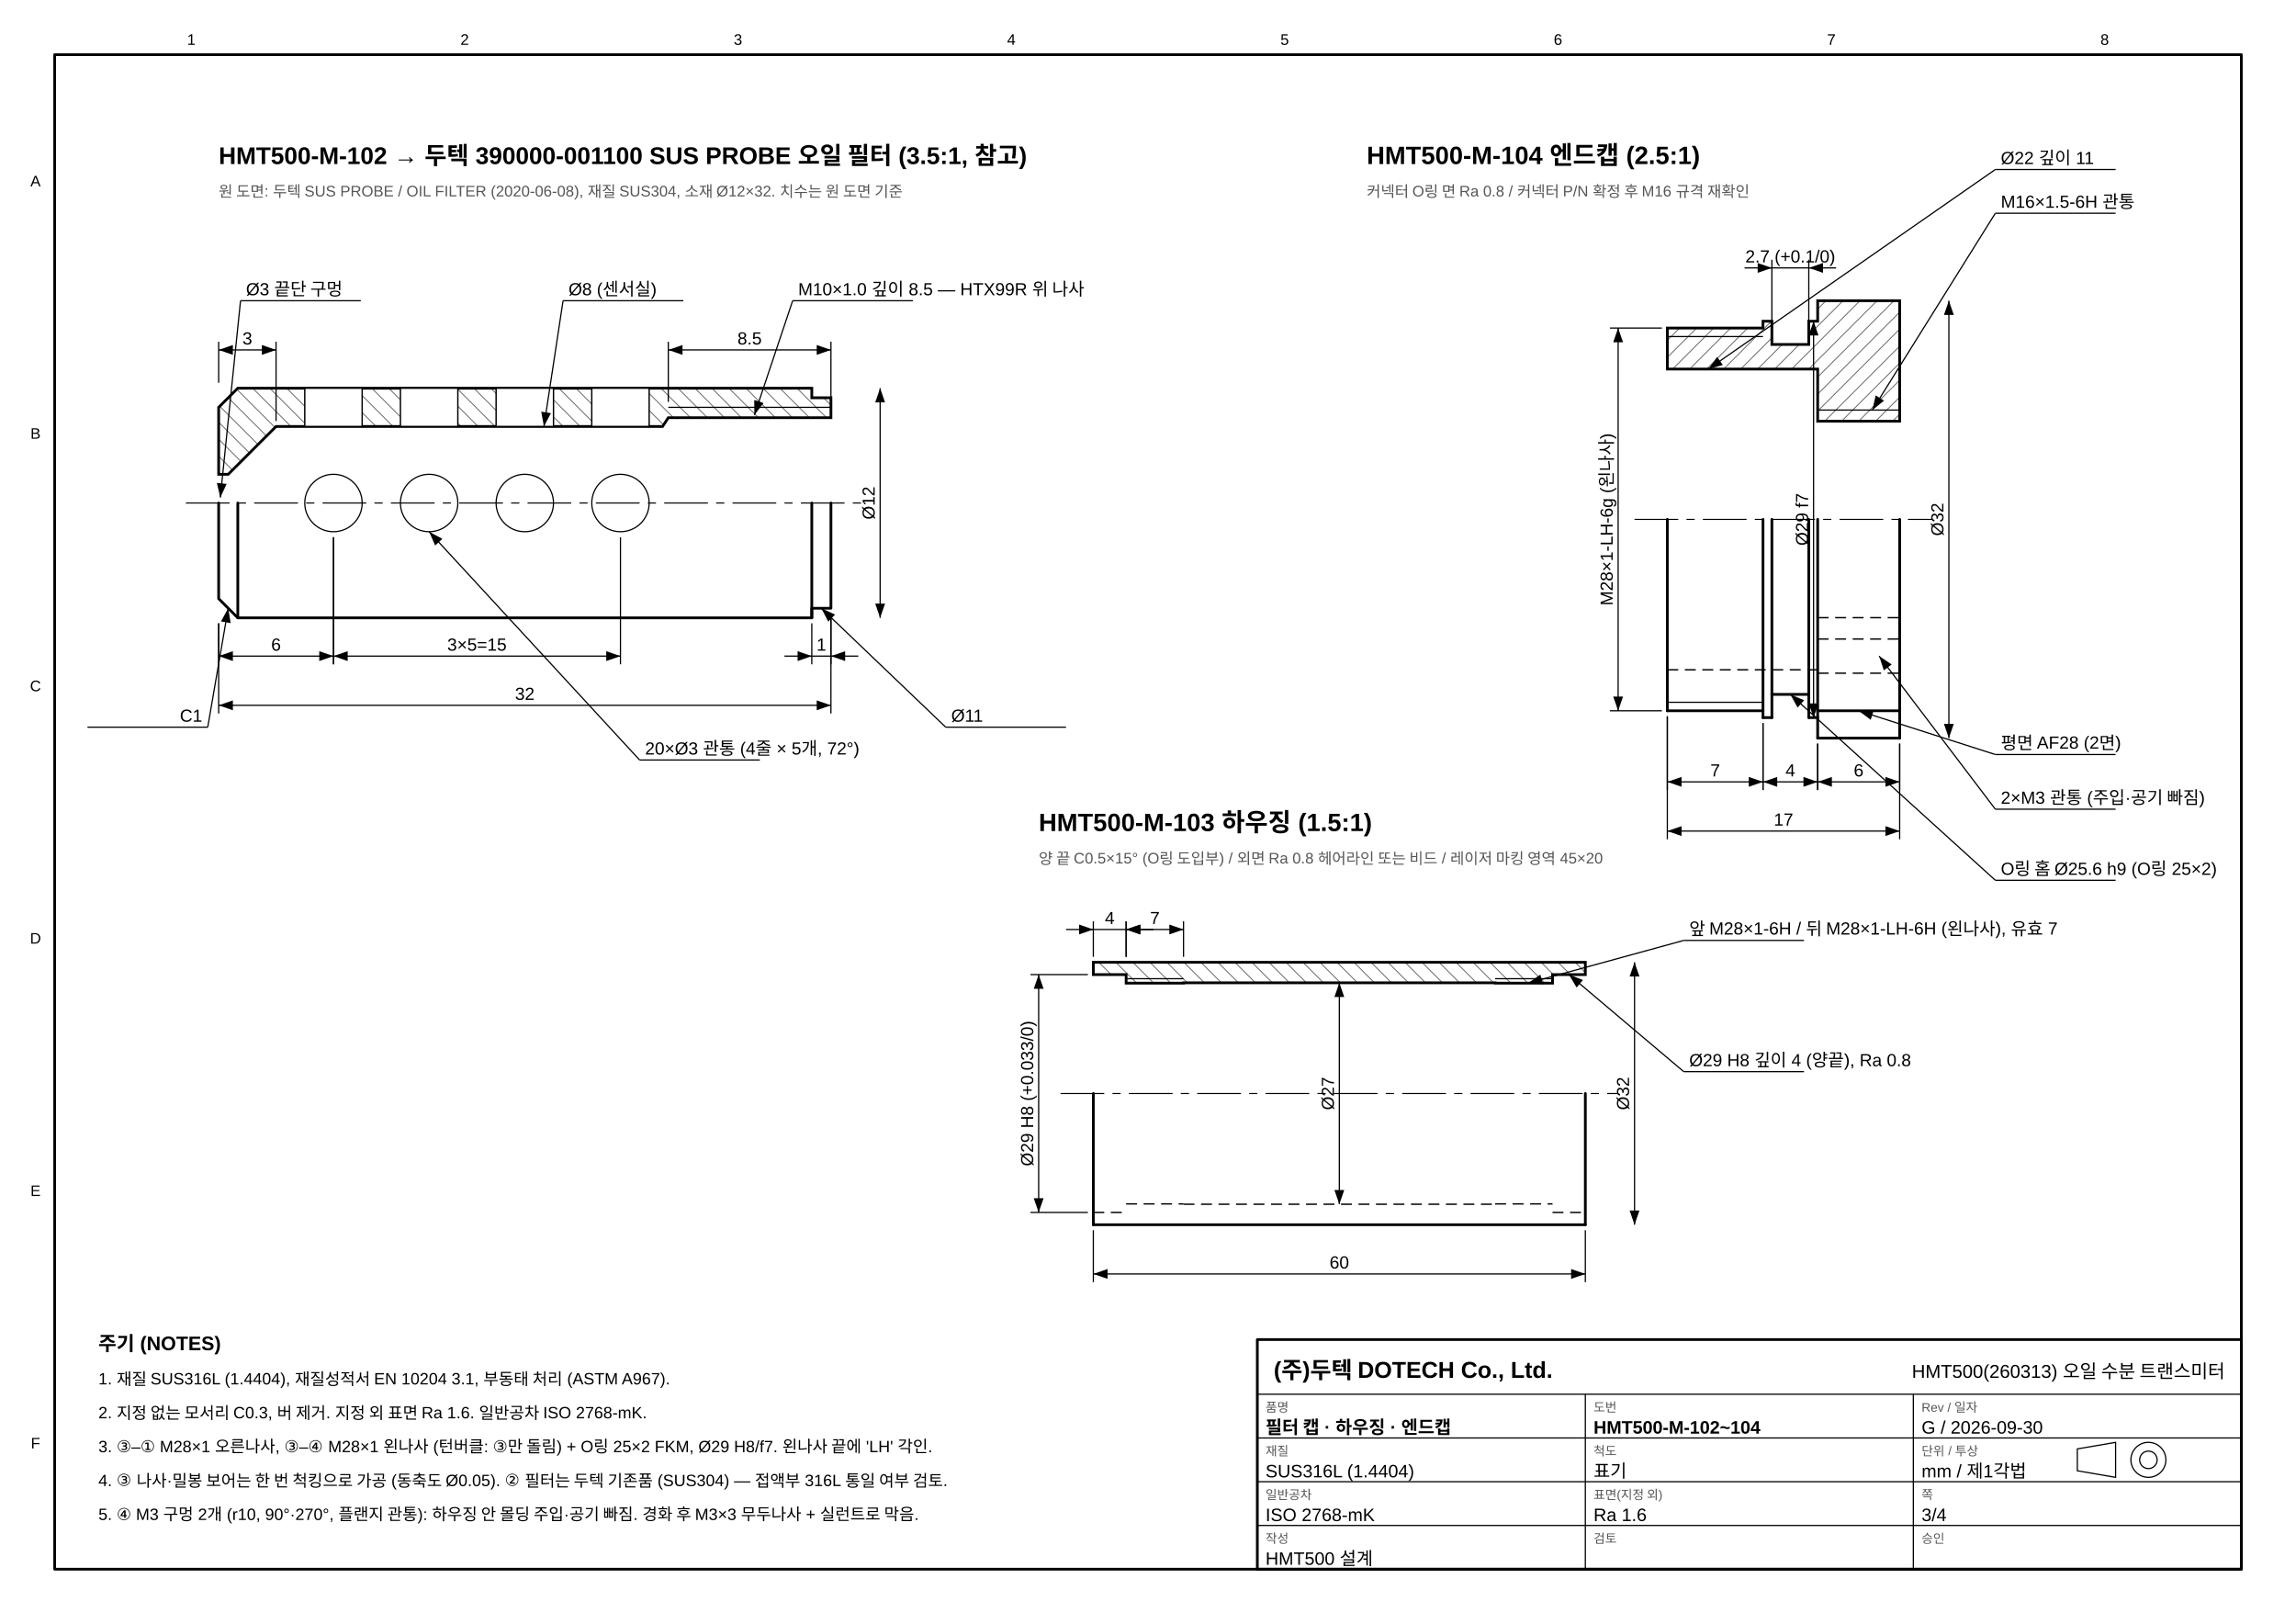
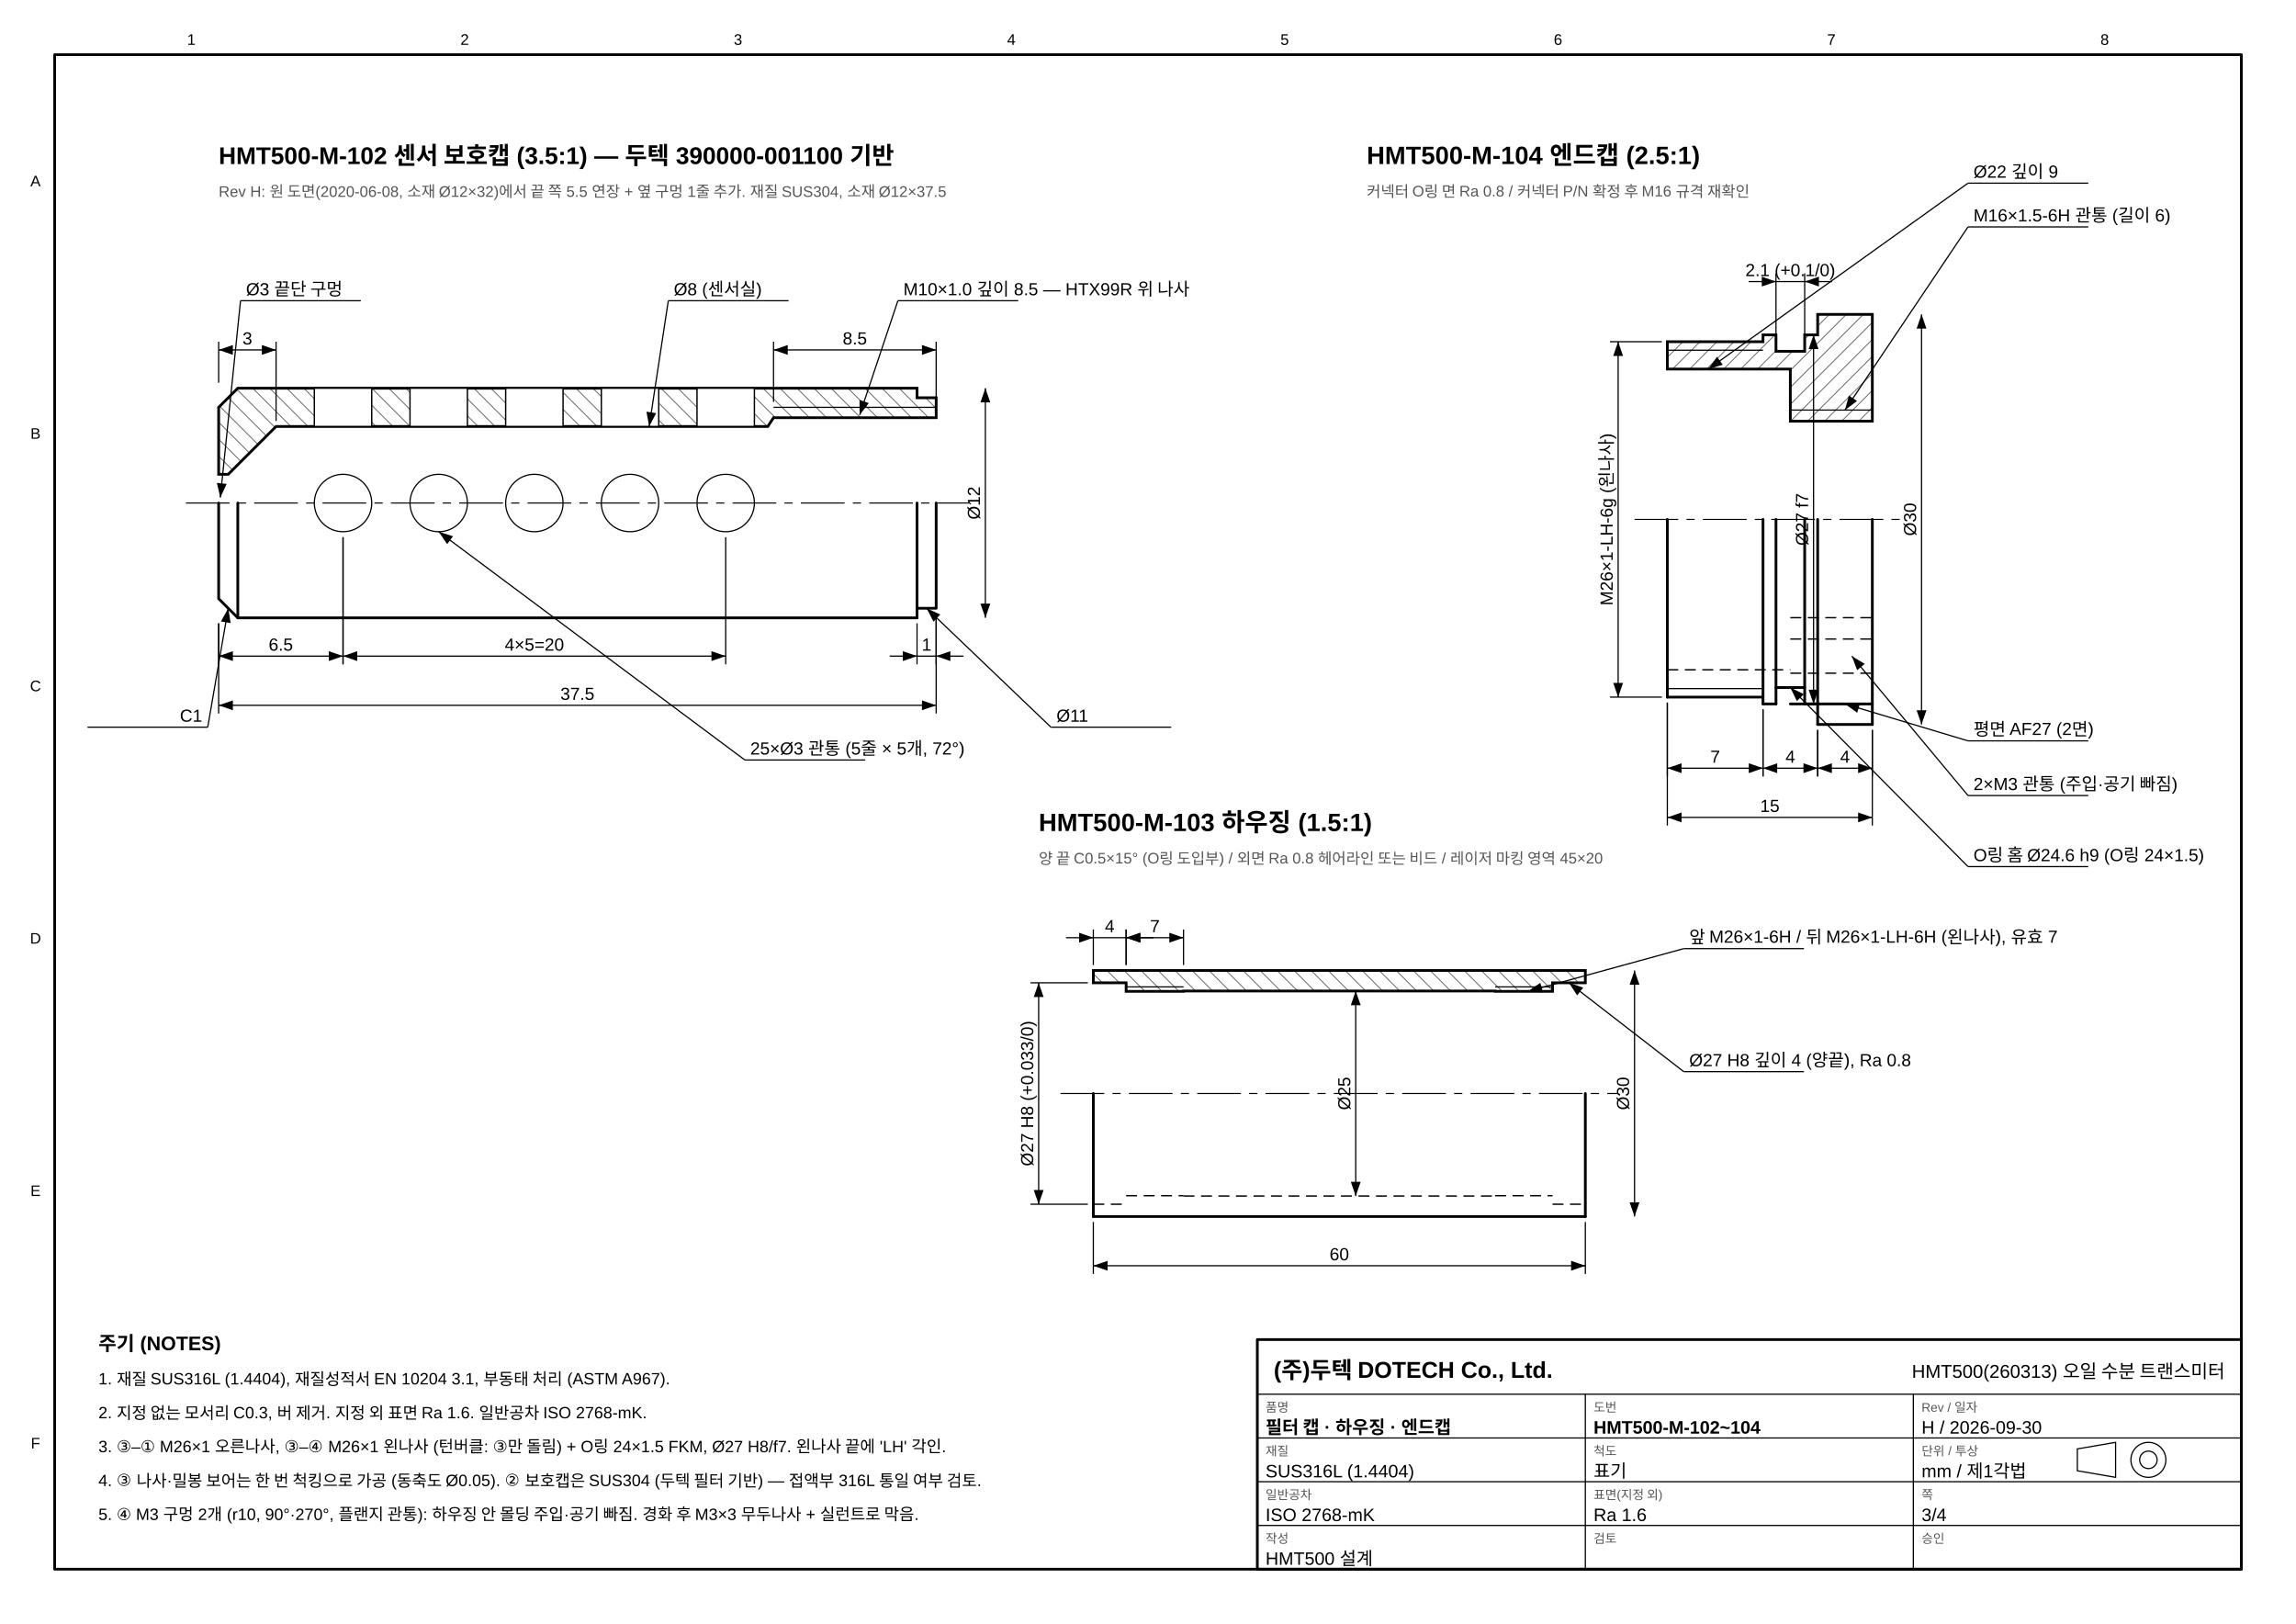
<svg xmlns="http://www.w3.org/2000/svg" width="420.0mm" height="297.0mm" viewBox="0 0 420.0 297.0">
  <rect width="420.0" height="297.0" fill="#fff" />
  <style>
 .thick{stroke:#000;stroke-width:0.5;fill:none;stroke-linecap:round;stroke-linejoin:round}
 .thin{stroke:#000;stroke-width:0.22;fill:none}
 .center{stroke:#000;stroke-width:0.2;stroke-dasharray:8 1.5 1.5 1.5;fill:none}
 .hidden{stroke:#000;stroke-width:0.25;stroke-dasharray:2 1.2;fill:none}
 .hatchfill{stroke:#000;stroke-width:0.5;fill:url(#hatch)}
 .hatchfill2{stroke:#000;stroke-width:0.5;fill:url(#hatch2)}
 .part2{stroke:#000;stroke-width:0.35;fill:url(#hatch2)}
 .buy{stroke:#000;stroke-width:0.35;fill:#e8e8e8}
 .green{stroke:#000;stroke-width:0.35;fill:#cfe8d0}
 .arrow{fill:#000;stroke:none}
 .t{font-family:'Noto Sans KR','NanumGothic','Malgun Gothic',Arial,sans-serif;fill:#000}
 .muted{fill:#555}
</style>
  <defs>
    <pattern id="hatch" width="2.2" height="2.2" patternUnits="userSpaceOnUse" patternTransform="rotate(45)">
      <line x1="0" y1="0" x2="0" y2="2.2" stroke="#000" stroke-width="0.18" />
    </pattern>
    <pattern id="hatch2" width="2.2" height="2.2" patternUnits="userSpaceOnUse" patternTransform="rotate(-45)">
      <line x1="0" y1="0" x2="0" y2="2.2" stroke="#000" stroke-width="0.18" />
    </pattern>
  </defs>
-   <line x1="34.000" y1="92.000" x2="158.000" y2="92.000" class="center" />
-   <polygon points="40.000,86.750 40.000,74.500 43.500,71.000 148.500,71.000 148.500,72.750 152.000,72.750 152.000,76.395 122.250,76.395 121.200,78.000 50.500,78.000 41.750,86.750" class="hatchfill2" />
-   <polyline points="40.000,92.000 40.000,97.250 40.000,109.500 43.500,113.000 148.500,113.000 148.500,111.250 152.000,111.250 152.000,92.000" class="thick" />
+   <line x1="34.000" y1="92.000" x2="177.250" y2="92.000" class="center" />
+   <polygon points="40.000,86.750 40.000,74.500 43.500,71.000 167.750,71.000 167.750,72.750 171.250,72.750 171.250,76.395 141.500,76.395 140.450,78.000 50.500,78.000 41.750,86.750" class="hatchfill2" />
+   <polyline points="40.000,92.000 40.000,97.250 40.000,109.500 43.500,113.000 167.750,113.000 167.750,111.250 171.250,111.250 171.250,92.000" class="thick" />
  <line x1="43.500" y1="92.000" x2="43.500" y2="113.000" class="thick" />
-   <line x1="148.500" y1="92.000" x2="148.500" y2="113.000" class="thick" />
-   <line x1="122.250" y1="74.500" x2="152.000" y2="74.500" class="thin" />
-   <rect x="55.750" y="71.000" width="10.500" height="7.000" style="fill:#fff;stroke:#000;stroke-width:0.25" />
-   <circle cx="61.000" cy="92.000" r="5.250" class="thin" fill="none" />
-   <rect x="73.250" y="71.000" width="10.500" height="7.000" style="fill:#fff;stroke:#000;stroke-width:0.25" />
-   <circle cx="78.500" cy="92.000" r="5.250" class="thin" fill="none" />
-   <rect x="90.750" y="71.000" width="10.500" height="7.000" style="fill:#fff;stroke:#000;stroke-width:0.25" />
-   <circle cx="96.000" cy="92.000" r="5.250" class="thin" fill="none" />
-   <rect x="108.250" y="71.000" width="10.500" height="7.000" style="fill:#fff;stroke:#000;stroke-width:0.25" />
-   <circle cx="113.500" cy="92.000" r="5.250" class="thin" fill="none" />
+   <line x1="167.750" y1="92.000" x2="167.750" y2="113.000" class="thick" />
+   <line x1="141.500" y1="74.500" x2="171.250" y2="74.500" class="thin" />
+   <rect x="57.500" y="71.000" width="10.500" height="7.000" style="fill:#fff;stroke:#000;stroke-width:0.25" />
+   <circle cx="62.750" cy="92.000" r="5.250" class="thin" fill="none" />
+   <rect x="75.000" y="71.000" width="10.500" height="7.000" style="fill:#fff;stroke:#000;stroke-width:0.25" />
+   <circle cx="80.250" cy="92.000" r="5.250" class="thin" fill="none" />
+   <rect x="92.500" y="71.000" width="10.500" height="7.000" style="fill:#fff;stroke:#000;stroke-width:0.25" />
+   <circle cx="97.750" cy="92.000" r="5.250" class="thin" fill="none" />
+   <rect x="110.000" y="71.000" width="10.500" height="7.000" style="fill:#fff;stroke:#000;stroke-width:0.25" />
+   <circle cx="115.250" cy="92.000" r="5.250" class="thin" fill="none" />
+   <rect x="127.500" y="71.000" width="10.500" height="7.000" style="fill:#fff;stroke:#000;stroke-width:0.25" />
+   <circle cx="132.750" cy="92.000" r="5.250" class="thin" fill="none" />
  <line x1="40.000" y1="114.000" x2="40.000" y2="121.500" class="thin" />
-   <line x1="61.000" y1="98.250" x2="61.000" y2="121.500" class="thin" />
-   <line x1="40.000" y1="120.000" x2="61.000" y2="120.000" class="thin" />
+   <line x1="62.750" y1="98.250" x2="62.750" y2="121.500" class="thin" />
+   <line x1="40.000" y1="120.000" x2="62.750" y2="120.000" class="thin" />
  <polygon points="40.000,120.000 42.600,119.100 42.600,120.900" class="arrow" />
-   <polygon points="61.000,120.000 58.400,120.900 58.400,119.100" class="arrow" />
-   <text x="50.500" y="119.000" font-size="3.2" text-anchor="middle" class="t ">6</text>
-   <line x1="61.000" y1="98.250" x2="61.000" y2="121.500" class="thin" />
-   <line x1="113.500" y1="98.250" x2="113.500" y2="121.500" class="thin" />
-   <line x1="61.000" y1="120.000" x2="113.500" y2="120.000" class="thin" />
-   <polygon points="61.000,120.000 63.600,119.100 63.600,120.900" class="arrow" />
-   <polygon points="113.500,120.000 110.900,120.900 110.900,119.100" class="arrow" />
-   <text x="87.250" y="119.000" font-size="3.2" text-anchor="middle" class="t ">3×5=15</text>
-   <line x1="148.500" y1="114.000" x2="148.500" y2="121.500" class="thin" />
-   <line x1="152.000" y1="112.250" x2="152.000" y2="121.500" class="thin" />
-   <line x1="148.500" y1="120.000" x2="152.000" y2="120.000" class="thin" />
-   <polygon points="148.500,120.000 145.900,120.900 145.900,119.100" class="arrow" />
-   <polygon points="152.000,120.000 154.600,119.100 154.600,120.900" class="arrow" />
-   <line x1="143.500" y1="120.000" x2="148.500" y2="120.000" class="thin" />
-   <line x1="152.000" y1="120.000" x2="157.000" y2="120.000" class="thin" />
-   <text x="150.250" y="119.000" font-size="3.2" text-anchor="middle" class="t ">1</text>
+   <polygon points="62.750,120.000 60.150,120.900 60.150,119.100" class="arrow" />
+   <text x="51.375" y="119.000" font-size="3.2" text-anchor="middle" class="t ">6.5</text>
+   <line x1="62.750" y1="98.250" x2="62.750" y2="121.500" class="thin" />
+   <line x1="132.750" y1="98.250" x2="132.750" y2="121.500" class="thin" />
+   <line x1="62.750" y1="120.000" x2="132.750" y2="120.000" class="thin" />
+   <polygon points="62.750,120.000 65.350,119.100 65.350,120.900" class="arrow" />
+   <polygon points="132.750,120.000 130.150,120.900 130.150,119.100" class="arrow" />
+   <text x="97.750" y="119.000" font-size="3.2" text-anchor="middle" class="t ">4×5=20</text>
+   <line x1="167.750" y1="114.000" x2="167.750" y2="121.500" class="thin" />
+   <line x1="171.250" y1="112.250" x2="171.250" y2="121.500" class="thin" />
+   <line x1="167.750" y1="120.000" x2="171.250" y2="120.000" class="thin" />
+   <polygon points="167.750,120.000 165.150,120.900 165.150,119.100" class="arrow" />
+   <polygon points="171.250,120.000 173.850,119.100 173.850,120.900" class="arrow" />
+   <line x1="162.750" y1="120.000" x2="167.750" y2="120.000" class="thin" />
+   <line x1="171.250" y1="120.000" x2="176.250" y2="120.000" class="thin" />
+   <text x="169.500" y="119.000" font-size="3.2" text-anchor="middle" class="t ">1</text>
  <line x1="40.000" y1="114.000" x2="40.000" y2="130.500" class="thin" />
-   <line x1="152.000" y1="112.250" x2="152.000" y2="130.500" class="thin" />
-   <line x1="40.000" y1="129.000" x2="152.000" y2="129.000" class="thin" />
+   <line x1="171.250" y1="112.250" x2="171.250" y2="130.500" class="thin" />
+   <line x1="40.000" y1="129.000" x2="171.250" y2="129.000" class="thin" />
  <polygon points="40.000,129.000 42.600,128.100 42.600,129.900" class="arrow" />
-   <polygon points="152.000,129.000 149.400,129.900 149.400,128.100" class="arrow" />
-   <text x="96.000" y="128.000" font-size="3.2" text-anchor="middle" class="t ">32</text>
-   <line x1="122.250" y1="73.500" x2="122.250" y2="62.500" class="thin" />
-   <line x1="152.000" y1="73.500" x2="152.000" y2="62.500" class="thin" />
-   <line x1="122.250" y1="64.000" x2="152.000" y2="64.000" class="thin" />
-   <polygon points="122.250,64.000 124.850,63.100 124.850,64.900" class="arrow" />
-   <polygon points="152.000,64.000 149.400,64.900 149.400,63.100" class="arrow" />
-   <text x="137.125" y="63.000" font-size="3.2" text-anchor="middle" class="t ">8.5</text>
+   <polygon points="171.250,129.000 168.650,129.900 168.650,128.100" class="arrow" />
+   <text x="105.625" y="128.000" font-size="3.2" text-anchor="middle" class="t ">37.5</text>
+   <line x1="141.500" y1="73.500" x2="141.500" y2="62.500" class="thin" />
+   <line x1="171.250" y1="73.500" x2="171.250" y2="62.500" class="thin" />
+   <line x1="141.500" y1="64.000" x2="171.250" y2="64.000" class="thin" />
+   <polygon points="141.500,64.000 144.100,63.100 144.100,64.900" class="arrow" />
+   <polygon points="171.250,64.000 168.650,64.900 168.650,63.100" class="arrow" />
+   <text x="156.375" y="63.000" font-size="3.2" text-anchor="middle" class="t ">8.5</text>
  <line x1="40.000" y1="70.000" x2="40.000" y2="62.500" class="thin" />
  <line x1="50.500" y1="77.000" x2="50.500" y2="62.500" class="thin" />
  <line x1="40.000" y1="64.000" x2="50.500" y2="64.000" class="thin" />
  <polygon points="40.000,64.000 42.600,63.100 42.600,64.900" class="arrow" />
  <polygon points="50.500,64.000 47.900,64.900 47.900,63.100" class="arrow" />
  <text x="45.250" y="63.000" font-size="3.2" text-anchor="middle" class="t ">3</text>
-   <line x1="161.000" y1="71.000" x2="161.000" y2="113.000" class="thin" />
-   <polygon points="161.000,71.000 161.900,73.600 160.100,73.600" class="arrow" />
-   <polygon points="161.000,113.000 160.100,110.400 161.900,110.400" class="arrow" />
-   <text x="160.000" y="92.000" font-size="3.2" text-anchor="middle" transform="rotate(-90 160.000 92.000)" class="t ">Ø12</text>
-   <line x1="99.500" y1="78.000" x2="103.000" y2="55.000" class="thin" />
-   <polygon points="99.500,78.000 99.001,75.294 100.781,75.565" class="arrow" />
-   <line x1="103.000" y1="55.000" x2="125.000" y2="55.000" class="thin" />
-   <text x="104.000" y="54.000" font-size="3.2" text-anchor="start" class="t ">Ø8 (센서실)</text>
-   <line x1="138.000" y1="75.900" x2="145.000" y2="55.000" class="thin" />
-   <polygon points="138.000,75.900 137.972,73.149 139.679,73.720" class="arrow" />
-   <line x1="145.000" y1="55.000" x2="167.000" y2="55.000" class="thin" />
-   <text x="146.000" y="54.000" font-size="3.2" text-anchor="start" class="t ">M10×1.0 깊이 8.5 — HTX99R 위 나사</text>
-   <line x1="150.250" y1="111.250" x2="173.000" y2="133.000" class="thin" />
-   <polygon points="150.250,111.250 152.751,112.396 151.507,113.697" class="arrow" />
-   <line x1="173.000" y1="133.000" x2="195.000" y2="133.000" class="thin" />
-   <text x="174.000" y="132.000" font-size="3.2" text-anchor="start" class="t ">Ø11</text>
+   <line x1="180.250" y1="71.000" x2="180.250" y2="113.000" class="thin" />
+   <polygon points="180.250,71.000 181.150,73.600 179.350,73.600" class="arrow" />
+   <polygon points="180.250,113.000 179.350,110.400 181.150,110.400" class="arrow" />
+   <text x="179.250" y="92.000" font-size="3.2" text-anchor="middle" transform="rotate(-90 179.250 92.000)" class="t ">Ø12</text>
+   <line x1="118.750" y1="78.000" x2="122.250" y2="55.000" class="thin" />
+   <polygon points="118.750,78.000 118.251,75.294 120.031,75.565" class="arrow" />
+   <line x1="122.250" y1="55.000" x2="144.250" y2="55.000" class="thin" />
+   <text x="123.250" y="54.000" font-size="3.2" text-anchor="start" class="t ">Ø8 (센서실)</text>
+   <line x1="157.250" y1="75.900" x2="164.250" y2="55.000" class="thin" />
+   <polygon points="157.250,75.900 157.222,73.149 158.929,73.720" class="arrow" />
+   <line x1="164.250" y1="55.000" x2="186.250" y2="55.000" class="thin" />
+   <text x="165.250" y="54.000" font-size="3.2" text-anchor="start" class="t ">M10×1.0 깊이 8.5 — HTX99R 위 나사</text>
+   <line x1="169.500" y1="111.250" x2="192.250" y2="133.000" class="thin" />
+   <polygon points="169.500,111.250 172.001,112.396 170.757,113.697" class="arrow" />
+   <line x1="192.250" y1="133.000" x2="214.250" y2="133.000" class="thin" />
+   <text x="193.250" y="132.000" font-size="3.2" text-anchor="start" class="t ">Ø11</text>
  <line x1="40.300" y1="91.000" x2="44.000" y2="55.000" class="thin" />
  <polygon points="40.300,91.000 39.671,88.322 41.461,88.506" class="arrow" />
  <line x1="44.000" y1="55.000" x2="66.000" y2="55.000" class="thin" />
  <text x="45.000" y="54.000" font-size="3.2" text-anchor="start" class="t ">Ø3 끝단 구멍</text>
  <line x1="41.750" y1="111.250" x2="38.000" y2="133.000" class="thin" />
  <polygon points="41.750,111.250 42.195,113.965 40.421,113.659" class="arrow" />
  <line x1="38.000" y1="133.000" x2="16.000" y2="133.000" class="thin" />
  <text x="37.000" y="132.000" font-size="3.2" text-anchor="end" class="t ">C1</text>
-   <line x1="78.500" y1="97.250" x2="117.000" y2="139.000" class="thin" />
-   <polygon points="78.500,97.250 80.924,98.551 79.601,99.771" class="arrow" />
-   <line x1="117.000" y1="139.000" x2="139.000" y2="139.000" class="thin" />
-   <text x="118.000" y="138.000" font-size="3.2" text-anchor="start" class="t ">20×Ø3 관통 (4줄 × 5개, 72°)</text>
-   <text x="40.000" y="30.000" font-size="4.4" text-anchor="start" font-weight="700" class="t ">HMT500-M-102 → 두텍 390000-001100  SUS PROBE 오일 필터 (3.5:1, 참고)</text>
-   <text x="40.000" y="36.000" font-size="2.8" text-anchor="start" class="t muted">원 도면: 두텍 SUS PROBE / OIL FILTER (2020-06-08), 재질 SUS304, 소재 Ø12×32. 치수는 원 도면 기준</text>
-   <line x1="299.000" y1="95.000" x2="353.500" y2="95.000" class="center" />
-   <polygon points="305.000,60.000 322.500,60.000 322.500,58.750 324.125,58.750 324.125,63.000 330.875,63.000 330.875,58.750 332.500,58.750 332.500,55.000 347.500,55.000 347.500,77.030 332.500,77.030 332.500,67.500 305.000,67.500" class="hatchfill" />
-   <line x1="305.000" y1="130.000" x2="322.500" y2="130.000" class="thick" />
-   <line x1="305.000" y1="95.000" x2="305.000" y2="130.000" class="thick" />
-   <line x1="322.500" y1="131.250" x2="324.125" y2="131.250" class="thick" />
-   <line x1="322.500" y1="95.000" x2="322.500" y2="131.250" class="thick" />
-   <line x1="324.125" y1="127.000" x2="330.875" y2="127.000" class="thick" />
-   <line x1="324.125" y1="95.000" x2="324.125" y2="131.250" class="thick" />
-   <line x1="330.875" y1="131.250" x2="332.500" y2="131.250" class="thick" />
-   <line x1="330.875" y1="95.000" x2="330.875" y2="131.250" class="thick" />
-   <line x1="332.500" y1="135.000" x2="347.500" y2="135.000" class="thick" />
-   <line x1="332.500" y1="95.000" x2="332.500" y2="135.000" class="thick" />
-   <line x1="347.500" y1="95.000" x2="347.500" y2="135.000" class="thick" />
-   <line x1="305.000" y1="128.446" x2="322.500" y2="128.446" class="thin" />
-   <line x1="305.000" y1="61.554" x2="322.500" y2="61.554" class="thin" />
-   <line x1="332.500" y1="75.000" x2="347.500" y2="75.000" class="thin" />
-   <line x1="332.500" y1="130.000" x2="347.500" y2="130.000" class="thick" />
-   <line x1="305.000" y1="122.500" x2="332.500" y2="122.500" class="hidden" />
-   <line x1="332.500" y1="112.970" x2="347.500" y2="112.970" class="hidden" />
-   <line x1="305.000" y1="131.000" x2="305.000" y2="144.500" class="thin" />
-   <line x1="322.500" y1="132.250" x2="322.500" y2="144.500" class="thin" />
-   <line x1="305.000" y1="143.000" x2="322.500" y2="143.000" class="thin" />
-   <polygon points="305.000,143.000 307.600,142.100 307.600,143.900" class="arrow" />
-   <polygon points="322.500,143.000 319.900,143.900 319.900,142.100" class="arrow" />
-   <text x="313.750" y="142.000" font-size="3.2" text-anchor="middle" class="t ">7</text>
-   <line x1="322.500" y1="132.250" x2="322.500" y2="144.500" class="thin" />
-   <line x1="332.500" y1="136.000" x2="332.500" y2="144.500" class="thin" />
-   <line x1="322.500" y1="143.000" x2="332.500" y2="143.000" class="thin" />
-   <polygon points="322.500,143.000 325.100,142.100 325.100,143.900" class="arrow" />
-   <polygon points="332.500,143.000 329.900,143.900 329.900,142.100" class="arrow" />
-   <text x="327.500" y="142.000" font-size="3.2" text-anchor="middle" class="t ">4</text>
-   <line x1="332.500" y1="136.000" x2="332.500" y2="144.500" class="thin" />
-   <line x1="347.500" y1="136.000" x2="347.500" y2="144.500" class="thin" />
-   <line x1="332.500" y1="143.000" x2="347.500" y2="143.000" class="thin" />
-   <polygon points="332.500,143.000 335.100,142.100 335.100,143.900" class="arrow" />
-   <polygon points="347.500,143.000 344.900,143.900 344.900,142.100" class="arrow" />
-   <text x="340.000" y="142.000" font-size="3.2" text-anchor="middle" class="t ">6</text>
-   <line x1="305.000" y1="131.000" x2="305.000" y2="153.500" class="thin" />
-   <line x1="347.500" y1="136.000" x2="347.500" y2="153.500" class="thin" />
-   <line x1="305.000" y1="152.000" x2="347.500" y2="152.000" class="thin" />
-   <polygon points="305.000,152.000 307.600,151.100 307.600,152.900" class="arrow" />
-   <polygon points="347.500,152.000 344.900,152.900 344.900,151.100" class="arrow" />
-   <text x="326.250" y="151.000" font-size="3.2" text-anchor="middle" class="t ">17</text>
-   <line x1="324.125" y1="62.000" x2="324.125" y2="47.500" class="thin" />
-   <line x1="330.875" y1="62.000" x2="330.875" y2="47.500" class="thin" />
-   <line x1="324.125" y1="49.000" x2="330.875" y2="49.000" class="thin" />
-   <polygon points="324.125,49.000 321.525,49.900 321.525,48.100" class="arrow" />
-   <polygon points="330.875,49.000 333.475,48.100 333.475,49.900" class="arrow" />
-   <line x1="319.125" y1="49.000" x2="324.125" y2="49.000" class="thin" />
-   <line x1="330.875" y1="49.000" x2="335.875" y2="49.000" class="thin" />
-   <text x="327.500" y="48.000" font-size="3.2" text-anchor="middle" class="t ">2.7 (+0.1/0)</text>
-   <line x1="304.000" y1="60.000" x2="294.500" y2="60.000" class="thin" />
-   <line x1="304.000" y1="130.000" x2="294.500" y2="130.000" class="thin" />
-   <line x1="296.000" y1="60.000" x2="296.000" y2="130.000" class="thin" />
-   <polygon points="296.000,60.000 296.900,62.600 295.100,62.600" class="arrow" />
-   <polygon points="296.000,130.000 295.100,127.400 296.900,127.400" class="arrow" />
-   <text x="295.000" y="95.000" font-size="3.2" text-anchor="middle" transform="rotate(-90 295.000 95.000)" class="t ">M28×1-LH-6g (왼나사)</text>
-   <line x1="331.750" y1="58.750" x2="331.750" y2="131.250" class="thin" />
-   <polygon points="331.750,58.750 332.650,61.350 330.850,61.350" class="arrow" />
-   <polygon points="331.750,131.250 330.850,128.650 332.650,128.650" class="arrow" />
-   <text x="330.750" y="95.000" font-size="3.2" text-anchor="middle" transform="rotate(-90 330.750 95.000)" class="t ">Ø29 f7</text>
-   <line x1="356.500" y1="55.000" x2="356.500" y2="135.000" class="thin" />
-   <polygon points="356.500,55.000 357.400,57.600 355.600,57.600" class="arrow" />
-   <polygon points="356.500,135.000 355.600,132.400 357.400,132.400" class="arrow" />
-   <text x="355.500" y="95.000" font-size="3.2" text-anchor="middle" transform="rotate(-90 355.500 95.000)" class="t ">Ø32</text>
-   <line x1="342.500" y1="75.000" x2="365.000" y2="39.000" class="thin" />
-   <polygon points="342.500,75.000 343.115,72.318 344.641,73.272" class="arrow" />
-   <line x1="365.000" y1="39.000" x2="387.000" y2="39.000" class="thin" />
-   <text x="366.000" y="38.000" font-size="3.2" text-anchor="start" class="t ">M16×1.5-6H 관통</text>
-   <line x1="312.500" y1="67.500" x2="365.000" y2="31.000" class="thin" />
-   <polygon points="312.500,67.500 314.121,65.277 315.149,66.755" class="arrow" />
-   <line x1="365.000" y1="31.000" x2="387.000" y2="31.000" class="thin" />
-   <text x="366.000" y="30.000" font-size="3.2" text-anchor="start" class="t ">Ø22 깊이 11</text>
-   <line x1="332.500" y1="116.875" x2="347.500" y2="116.875" class="hidden" />
-   <line x1="332.500" y1="123.125" x2="347.500" y2="123.125" class="hidden" />
-   <line x1="343.750" y1="120.000" x2="365.000" y2="148.000" class="thin" />
-   <polygon points="343.750,120.000 346.039,121.527 344.605,122.615" class="arrow" />
-   <line x1="365.000" y1="148.000" x2="387.000" y2="148.000" class="thin" />
-   <text x="366.000" y="147.000" font-size="3.2" text-anchor="start" class="t ">2×M3 관통 (주입·공기 빠짐)</text>
-   <line x1="327.500" y1="127.000" x2="365.000" y2="161.000" class="thin" />
-   <polygon points="327.500,127.000 330.031,128.080 328.822,129.413" class="arrow" />
-   <line x1="365.000" y1="161.000" x2="387.000" y2="161.000" class="thin" />
-   <text x="366.000" y="160.000" font-size="3.2" text-anchor="start" class="t ">O링 홈 Ø25.6 h9 (O링 25×2)</text>
-   <line x1="340.000" y1="130.000" x2="365.000" y2="138.000" class="thin" />
-   <polygon points="340.000,130.000 342.751,129.935 342.202,131.650" class="arrow" />
-   <line x1="365.000" y1="138.000" x2="387.000" y2="138.000" class="thin" />
-   <text x="366.000" y="137.000" font-size="3.2" text-anchor="start" class="t ">평면 AF28 (2면)</text>
+   <line x1="80.250" y1="97.250" x2="136.250" y2="139.000" class="thin" />
+   <polygon points="80.250,97.250 82.872,98.082 81.797,99.526" class="arrow" />
+   <line x1="136.250" y1="139.000" x2="158.250" y2="139.000" class="thin" />
+   <text x="137.250" y="138.000" font-size="3.2" text-anchor="start" class="t ">25×Ø3 관통 (5줄 × 5개, 72°)</text>
+   <text x="40.000" y="30.000" font-size="4.4" text-anchor="start" font-weight="700" class="t ">HMT500-M-102  센서 보호캡 (3.5:1) — 두텍 390000-001100 기반</text>
+   <text x="40.000" y="36.000" font-size="2.8" text-anchor="start" class="t muted">Rev H: 원 도면(2020-06-08, 소재 Ø12×32)에서 끝 쪽 5.5 연장 + 옆 구멍 1줄 추가. 재질 SUS304, 소재 Ø12×37.5</text>
+   <line x1="299.000" y1="95.000" x2="348.500" y2="95.000" class="center" />
+   <polygon points="305.000,62.500 322.500,62.500 322.500,61.250 324.875,61.250 324.875,64.250 330.125,64.250 330.125,61.250 332.500,61.250 332.500,57.500 342.500,57.500 342.500,77.030 327.500,77.030 327.500,67.500 305.000,67.500" class="hatchfill" />
+   <line x1="305.000" y1="127.500" x2="322.500" y2="127.500" class="thick" />
+   <line x1="305.000" y1="95.000" x2="305.000" y2="127.500" class="thick" />
+   <line x1="322.500" y1="128.750" x2="324.875" y2="128.750" class="thick" />
+   <line x1="322.500" y1="95.000" x2="322.500" y2="128.750" class="thick" />
+   <line x1="324.875" y1="125.750" x2="330.125" y2="125.750" class="thick" />
+   <line x1="324.875" y1="95.000" x2="324.875" y2="128.750" class="thick" />
+   <line x1="330.125" y1="128.750" x2="332.500" y2="128.750" class="thick" />
+   <line x1="330.125" y1="95.000" x2="330.125" y2="128.750" class="thick" />
+   <line x1="332.500" y1="132.500" x2="342.500" y2="132.500" class="thick" />
+   <line x1="332.500" y1="95.000" x2="332.500" y2="132.500" class="thick" />
+   <line x1="342.500" y1="95.000" x2="342.500" y2="132.500" class="thick" />
+   <line x1="305.000" y1="125.946" x2="322.500" y2="125.946" class="thin" />
+   <line x1="305.000" y1="64.054" x2="322.500" y2="64.054" class="thin" />
+   <line x1="327.500" y1="75.000" x2="342.500" y2="75.000" class="thin" />
+   <line x1="327.500" y1="128.750" x2="342.500" y2="128.750" class="thick" />
+   <line x1="305.000" y1="122.500" x2="327.500" y2="122.500" class="hidden" />
+   <line x1="327.500" y1="112.970" x2="342.500" y2="112.970" class="hidden" />
+   <line x1="305.000" y1="128.500" x2="305.000" y2="142.000" class="thin" />
+   <line x1="322.500" y1="129.750" x2="322.500" y2="142.000" class="thin" />
+   <line x1="305.000" y1="140.500" x2="322.500" y2="140.500" class="thin" />
+   <polygon points="305.000,140.500 307.600,139.600 307.600,141.400" class="arrow" />
+   <polygon points="322.500,140.500 319.900,141.400 319.900,139.600" class="arrow" />
+   <text x="313.750" y="139.500" font-size="3.2" text-anchor="middle" class="t ">7</text>
+   <line x1="322.500" y1="129.750" x2="322.500" y2="142.000" class="thin" />
+   <line x1="332.500" y1="133.500" x2="332.500" y2="142.000" class="thin" />
+   <line x1="322.500" y1="140.500" x2="332.500" y2="140.500" class="thin" />
+   <polygon points="322.500,140.500 325.100,139.600 325.100,141.400" class="arrow" />
+   <polygon points="332.500,140.500 329.900,141.400 329.900,139.600" class="arrow" />
+   <text x="327.500" y="139.500" font-size="3.2" text-anchor="middle" class="t ">4</text>
+   <line x1="332.500" y1="133.500" x2="332.500" y2="142.000" class="thin" />
+   <line x1="342.500" y1="133.500" x2="342.500" y2="142.000" class="thin" />
+   <line x1="332.500" y1="140.500" x2="342.500" y2="140.500" class="thin" />
+   <polygon points="332.500,140.500 335.100,139.600 335.100,141.400" class="arrow" />
+   <polygon points="342.500,140.500 339.900,141.400 339.900,139.600" class="arrow" />
+   <text x="337.500" y="139.500" font-size="3.2" text-anchor="middle" class="t ">4</text>
+   <line x1="305.000" y1="128.500" x2="305.000" y2="151.000" class="thin" />
+   <line x1="342.500" y1="133.500" x2="342.500" y2="151.000" class="thin" />
+   <line x1="305.000" y1="149.500" x2="342.500" y2="149.500" class="thin" />
+   <polygon points="305.000,149.500 307.600,148.600 307.600,150.400" class="arrow" />
+   <polygon points="342.500,149.500 339.900,150.400 339.900,148.600" class="arrow" />
+   <text x="323.750" y="148.500" font-size="3.2" text-anchor="middle" class="t ">15</text>
+   <line x1="324.875" y1="63.250" x2="324.875" y2="50.000" class="thin" />
+   <line x1="330.125" y1="63.250" x2="330.125" y2="50.000" class="thin" />
+   <line x1="324.875" y1="51.500" x2="330.125" y2="51.500" class="thin" />
+   <polygon points="324.875,51.500 322.275,52.400 322.275,50.600" class="arrow" />
+   <polygon points="330.125,51.500 332.725,50.600 332.725,52.400" class="arrow" />
+   <line x1="319.875" y1="51.500" x2="324.875" y2="51.500" class="thin" />
+   <line x1="330.125" y1="51.500" x2="335.125" y2="51.500" class="thin" />
+   <text x="327.500" y="50.500" font-size="3.2" text-anchor="middle" class="t ">2.1 (+0.1/0)</text>
+   <line x1="304.000" y1="62.500" x2="294.500" y2="62.500" class="thin" />
+   <line x1="304.000" y1="127.500" x2="294.500" y2="127.500" class="thin" />
+   <line x1="296.000" y1="62.500" x2="296.000" y2="127.500" class="thin" />
+   <polygon points="296.000,62.500 296.900,65.100 295.100,65.100" class="arrow" />
+   <polygon points="296.000,127.500 295.100,124.900 296.900,124.900" class="arrow" />
+   <text x="295.000" y="95.000" font-size="3.2" text-anchor="middle" transform="rotate(-90 295.000 95.000)" class="t ">M26×1-LH-6g (왼나사)</text>
+   <line x1="331.750" y1="61.250" x2="331.750" y2="128.750" class="thin" />
+   <polygon points="331.750,61.250 332.650,63.850 330.850,63.850" class="arrow" />
+   <polygon points="331.750,128.750 330.850,126.150 332.650,126.150" class="arrow" />
+   <text x="330.750" y="95.000" font-size="3.2" text-anchor="middle" transform="rotate(-90 330.750 95.000)" class="t ">Ø27 f7</text>
+   <line x1="351.500" y1="57.500" x2="351.500" y2="132.500" class="thin" />
+   <polygon points="351.500,57.500 352.400,60.100 350.600,60.100" class="arrow" />
+   <polygon points="351.500,132.500 350.600,129.900 352.400,129.900" class="arrow" />
+   <text x="350.500" y="95.000" font-size="3.2" text-anchor="middle" transform="rotate(-90 350.500 95.000)" class="t ">Ø30</text>
+   <line x1="337.500" y1="75.000" x2="360.000" y2="41.500" class="thin" />
+   <polygon points="337.500,75.000 338.203,72.340 339.697,73.343" class="arrow" />
+   <line x1="360.000" y1="41.500" x2="382.000" y2="41.500" class="thin" />
+   <text x="361.000" y="40.500" font-size="3.2" text-anchor="start" class="t ">M16×1.5-6H 관통 (길이 6)</text>
+   <line x1="312.500" y1="67.500" x2="360.000" y2="33.500" class="thin" />
+   <polygon points="312.500,67.500 314.090,65.255 315.138,66.719" class="arrow" />
+   <line x1="360.000" y1="33.500" x2="382.000" y2="33.500" class="thin" />
+   <text x="361.000" y="32.500" font-size="3.2" text-anchor="start" class="t ">Ø22 깊이 9</text>
+   <line x1="327.500" y1="116.875" x2="342.500" y2="116.875" class="hidden" />
+   <line x1="327.500" y1="123.125" x2="342.500" y2="123.125" class="hidden" />
+   <line x1="338.750" y1="120.000" x2="360.000" y2="145.500" class="thin" />
+   <polygon points="338.750,120.000 341.106,121.421 339.723,122.574" class="arrow" />
+   <line x1="360.000" y1="145.500" x2="382.000" y2="145.500" class="thin" />
+   <text x="361.000" y="144.500" font-size="3.2" text-anchor="start" class="t ">2×M3 관통 (주입·공기 빠짐)</text>
+   <line x1="327.500" y1="125.750" x2="360.000" y2="158.500" class="thin" />
+   <polygon points="327.500,125.750 329.970,126.962 328.693,128.229" class="arrow" />
+   <line x1="360.000" y1="158.500" x2="382.000" y2="158.500" class="thin" />
+   <text x="361.000" y="157.500" font-size="3.2" text-anchor="start" class="t ">O링 홈 Ø24.6 h9 (O링 24×1.5)</text>
+   <line x1="337.500" y1="128.750" x2="360.000" y2="135.500" class="thin" />
+   <polygon points="337.500,128.750 340.249,128.635 339.732,130.359" class="arrow" />
+   <line x1="360.000" y1="135.500" x2="382.000" y2="135.500" class="thin" />
+   <text x="361.000" y="134.500" font-size="3.2" text-anchor="start" class="t ">평면 AF27 (2면)</text>
  <text x="250.000" y="30.000" font-size="4.6" text-anchor="start" font-weight="700" class="t ">HMT500-M-104  엔드캡 (2.5:1)</text>
  <text x="250.000" y="36.000" font-size="2.8" text-anchor="start" class="t muted">커넥터 O링 면 Ra 0.8 / 커넥터 P/N 확정 후 M16 규격 재확인</text>
  <line x1="194.000" y1="200.000" x2="296.000" y2="200.000" class="center" />
-   <polygon points="200.000,176.000 290.000,176.000 290.000,178.250 284.000,178.250 284.000,179.812 273.500,179.812 273.500,179.750 216.500,179.750 216.500,179.812 206.000,179.812 206.000,178.250 200.000,178.250" class="hatchfill2" />
-   <line x1="200.000" y1="224.000" x2="290.000" y2="224.000" class="thick" />
-   <line x1="200.000" y1="200.000" x2="200.000" y2="224.000" class="thick" />
-   <line x1="290.000" y1="200.000" x2="290.000" y2="224.000" class="thick" />
-   <line x1="206.000" y1="179.000" x2="216.500" y2="179.000" class="thin" />
-   <line x1="273.500" y1="179.000" x2="284.000" y2="179.000" class="thin" />
-   <line x1="200.000" y1="221.750" x2="206.000" y2="221.750" class="hidden" />
-   <line x1="206.000" y1="220.188" x2="216.500" y2="220.188" class="hidden" />
-   <line x1="216.500" y1="220.250" x2="273.500" y2="220.250" class="hidden" />
-   <line x1="273.500" y1="220.188" x2="284.000" y2="220.188" class="hidden" />
-   <line x1="284.000" y1="221.750" x2="290.000" y2="221.750" class="hidden" />
-   <line x1="200.000" y1="225.000" x2="200.000" y2="234.500" class="thin" />
-   <line x1="290.000" y1="225.000" x2="290.000" y2="234.500" class="thin" />
-   <line x1="200.000" y1="233.000" x2="290.000" y2="233.000" class="thin" />
-   <polygon points="200.000,233.000 202.600,232.100 202.600,233.900" class="arrow" />
-   <polygon points="290.000,233.000 287.400,233.900 287.400,232.100" class="arrow" />
-   <text x="245.000" y="232.000" font-size="3.2" text-anchor="middle" class="t ">60</text>
-   <line x1="200.000" y1="175.000" x2="200.000" y2="168.500" class="thin" />
-   <line x1="206.000" y1="175.000" x2="206.000" y2="168.500" class="thin" />
-   <line x1="200.000" y1="170.000" x2="206.000" y2="170.000" class="thin" />
-   <polygon points="200.000,170.000 197.400,170.900 197.400,169.100" class="arrow" />
-   <polygon points="206.000,170.000 208.600,169.100 208.600,170.900" class="arrow" />
-   <line x1="195.000" y1="170.000" x2="200.000" y2="170.000" class="thin" />
-   <line x1="206.000" y1="170.000" x2="211.000" y2="170.000" class="thin" />
-   <text x="203.000" y="169.000" font-size="3.2" text-anchor="middle" class="t ">4</text>
-   <line x1="206.000" y1="175.000" x2="206.000" y2="168.500" class="thin" />
-   <line x1="216.500" y1="175.000" x2="216.500" y2="168.500" class="thin" />
-   <line x1="206.000" y1="170.000" x2="216.500" y2="170.000" class="thin" />
-   <polygon points="206.000,170.000 208.600,169.100 208.600,170.900" class="arrow" />
-   <polygon points="216.500,170.000 213.900,170.900 213.900,169.100" class="arrow" />
-   <text x="211.250" y="169.000" font-size="3.2" text-anchor="middle" class="t ">7</text>
-   <line x1="299.000" y1="176.000" x2="299.000" y2="224.000" class="thin" />
-   <polygon points="299.000,176.000 299.900,178.600 298.100,178.600" class="arrow" />
-   <polygon points="299.000,224.000 298.100,221.400 299.900,221.400" class="arrow" />
-   <text x="298.000" y="200.000" font-size="3.2" text-anchor="middle" transform="rotate(-90 298.000 200.000)" class="t ">Ø32</text>
-   <line x1="245.000" y1="179.750" x2="245.000" y2="220.250" class="thin" />
-   <polygon points="245.000,179.750 245.900,182.350 244.100,182.350" class="arrow" />
-   <polygon points="245.000,220.250 244.100,217.650 245.900,217.650" class="arrow" />
-   <text x="244.000" y="200.000" font-size="3.2" text-anchor="middle" transform="rotate(-90 244.000 200.000)" class="t ">Ø27</text>
-   <line x1="199.000" y1="178.250" x2="188.500" y2="178.250" class="thin" />
-   <line x1="199.000" y1="221.750" x2="188.500" y2="221.750" class="thin" />
-   <line x1="190.000" y1="178.250" x2="190.000" y2="221.750" class="thin" />
-   <polygon points="190.000,178.250 190.900,180.850 189.100,180.850" class="arrow" />
-   <polygon points="190.000,221.750 189.100,219.150 190.900,219.150" class="arrow" />
-   <text x="189.000" y="200.000" font-size="3.2" text-anchor="middle" transform="rotate(-90 189.000 200.000)" class="t ">Ø29 H8 (+0.033/0)</text>
-   <line x1="279.500" y1="179.812" x2="308.000" y2="172.000" class="thin" />
-   <polygon points="279.500,179.812 281.770,178.257 282.245,179.993" class="arrow" />
-   <line x1="308.000" y1="172.000" x2="330.000" y2="172.000" class="thin" />
-   <text x="309.000" y="171.000" font-size="3.2" text-anchor="start" class="t ">앞 M28×1-6H / 뒤 M28×1-LH-6H (왼나사), 유효 7</text>
-   <line x1="287.000" y1="178.250" x2="308.000" y2="196.000" class="thin" />
-   <polygon points="287.000,178.250 289.567,179.241 288.405,180.616" class="arrow" />
+   <polygon points="200.000,177.500 290.000,177.500 290.000,179.750 284.000,179.750 284.000,181.312 273.500,181.312 273.500,181.250 216.500,181.250 216.500,181.312 206.000,181.312 206.000,179.750 200.000,179.750" class="hatchfill2" />
+   <line x1="200.000" y1="222.500" x2="290.000" y2="222.500" class="thick" />
+   <line x1="200.000" y1="200.000" x2="200.000" y2="222.500" class="thick" />
+   <line x1="290.000" y1="200.000" x2="290.000" y2="222.500" class="thick" />
+   <line x1="206.000" y1="180.500" x2="216.500" y2="180.500" class="thin" />
+   <line x1="273.500" y1="180.500" x2="284.000" y2="180.500" class="thin" />
+   <line x1="200.000" y1="220.250" x2="206.000" y2="220.250" class="hidden" />
+   <line x1="206.000" y1="218.688" x2="216.500" y2="218.688" class="hidden" />
+   <line x1="216.500" y1="218.750" x2="273.500" y2="218.750" class="hidden" />
+   <line x1="273.500" y1="218.688" x2="284.000" y2="218.688" class="hidden" />
+   <line x1="284.000" y1="220.250" x2="290.000" y2="220.250" class="hidden" />
+   <line x1="200.000" y1="223.500" x2="200.000" y2="233.000" class="thin" />
+   <line x1="290.000" y1="223.500" x2="290.000" y2="233.000" class="thin" />
+   <line x1="200.000" y1="231.500" x2="290.000" y2="231.500" class="thin" />
+   <polygon points="200.000,231.500 202.600,230.600 202.600,232.400" class="arrow" />
+   <polygon points="290.000,231.500 287.400,232.400 287.400,230.600" class="arrow" />
+   <text x="245.000" y="230.500" font-size="3.2" text-anchor="middle" class="t ">60</text>
+   <line x1="200.000" y1="176.500" x2="200.000" y2="170.000" class="thin" />
+   <line x1="206.000" y1="176.500" x2="206.000" y2="170.000" class="thin" />
+   <line x1="200.000" y1="171.500" x2="206.000" y2="171.500" class="thin" />
+   <polygon points="200.000,171.500 197.400,172.400 197.400,170.600" class="arrow" />
+   <polygon points="206.000,171.500 208.600,170.600 208.600,172.400" class="arrow" />
+   <line x1="195.000" y1="171.500" x2="200.000" y2="171.500" class="thin" />
+   <line x1="206.000" y1="171.500" x2="211.000" y2="171.500" class="thin" />
+   <text x="203.000" y="170.500" font-size="3.2" text-anchor="middle" class="t ">4</text>
+   <line x1="206.000" y1="176.500" x2="206.000" y2="170.000" class="thin" />
+   <line x1="216.500" y1="176.500" x2="216.500" y2="170.000" class="thin" />
+   <line x1="206.000" y1="171.500" x2="216.500" y2="171.500" class="thin" />
+   <polygon points="206.000,171.500 208.600,170.600 208.600,172.400" class="arrow" />
+   <polygon points="216.500,171.500 213.900,172.400 213.900,170.600" class="arrow" />
+   <text x="211.250" y="170.500" font-size="3.2" text-anchor="middle" class="t ">7</text>
+   <line x1="299.000" y1="177.500" x2="299.000" y2="222.500" class="thin" />
+   <polygon points="299.000,177.500 299.900,180.100 298.100,180.100" class="arrow" />
+   <polygon points="299.000,222.500 298.100,219.900 299.900,219.900" class="arrow" />
+   <text x="298.000" y="200.000" font-size="3.2" text-anchor="middle" transform="rotate(-90 298.000 200.000)" class="t ">Ø30</text>
+   <line x1="248.000" y1="181.250" x2="248.000" y2="218.750" class="thin" />
+   <polygon points="248.000,181.250 248.900,183.850 247.100,183.850" class="arrow" />
+   <polygon points="248.000,218.750 247.100,216.150 248.900,216.150" class="arrow" />
+   <text x="247.000" y="200.000" font-size="3.2" text-anchor="middle" transform="rotate(-90 247.000 200.000)" class="t ">Ø25</text>
+   <line x1="199.000" y1="179.750" x2="188.500" y2="179.750" class="thin" />
+   <line x1="199.000" y1="220.250" x2="188.500" y2="220.250" class="thin" />
+   <line x1="190.000" y1="179.750" x2="190.000" y2="220.250" class="thin" />
+   <polygon points="190.000,179.750 190.900,182.350 189.100,182.350" class="arrow" />
+   <polygon points="190.000,220.250 189.100,217.650 190.900,217.650" class="arrow" />
+   <text x="189.000" y="200.000" font-size="3.2" text-anchor="middle" transform="rotate(-90 189.000 200.000)" class="t ">Ø27 H8 (+0.033/0)</text>
+   <line x1="279.500" y1="181.312" x2="308.000" y2="173.500" class="thin" />
+   <polygon points="279.500,181.312 281.770,179.757 282.245,181.493" class="arrow" />
+   <line x1="308.000" y1="173.500" x2="330.000" y2="173.500" class="thin" />
+   <text x="309.000" y="172.500" font-size="3.2" text-anchor="start" class="t ">앞 M26×1-6H / 뒤 M26×1-LH-6H (왼나사), 유효 7</text>
+   <line x1="287.000" y1="179.750" x2="308.000" y2="196.000" class="thin" />
+   <polygon points="287.000,179.750 289.607,180.629 288.505,182.053" class="arrow" />
  <line x1="308.000" y1="196.000" x2="330.000" y2="196.000" class="thin" />
-   <text x="309.000" y="195.000" font-size="3.2" text-anchor="start" class="t ">Ø29 H8 깊이 4 (양끝), Ra 0.8</text>
+   <text x="309.000" y="195.000" font-size="3.2" text-anchor="start" class="t ">Ø27 H8 깊이 4 (양끝), Ra 0.8</text>
  <text x="190.000" y="152.000" font-size="4.6" text-anchor="start" font-weight="700" class="t ">HMT500-M-103  하우징 (1.5:1)</text>
  <text x="190.000" y="158.000" font-size="2.8" text-anchor="start" class="t muted">양 끝 C0.5×15° (O링 도입부) / 외면 Ra 0.8 헤어라인 또는 비드 / 레이저 마킹 영역 45×20</text>
  <text x="18.000" y="247.000" font-size="3.6" text-anchor="start" font-weight="700" class="t ">주기 (NOTES)</text>
  <text x="18.000" y="253.200" font-size="3.0" text-anchor="start" class="t ">1. 재질 SUS316L (1.4404), 재질성적서 EN 10204 3.1, 부동태 처리 (ASTM A967).</text>
  <text x="18.000" y="259.400" font-size="3.0" text-anchor="start" class="t ">2. 지정 없는 모서리 C0.3, 버 제거. 지정 외 표면 Ra 1.6. 일반공차 ISO 2768-mK.</text>
-   <text x="18.000" y="265.600" font-size="3.0" text-anchor="start" class="t ">3. ③–① M28×1 오른나사, ③–④ M28×1 왼나사 (턴버클: ③만 돌림) + O링 25×2 FKM, Ø29 H8/f7. 왼나사 끝에 'LH' 각인.</text>
-   <text x="18.000" y="271.800" font-size="3.0" text-anchor="start" class="t ">4. ③ 나사·밀봉 보어는 한 번 척킹으로 가공 (동축도 Ø0.05). ② 필터는 두텍 기존품 (SUS304) — 접액부 316L 통일 여부 검토.</text>
+   <text x="18.000" y="265.600" font-size="3.0" text-anchor="start" class="t ">3. ③–① M26×1 오른나사, ③–④ M26×1 왼나사 (턴버클: ③만 돌림) + O링 24×1.5 FKM, Ø27 H8/f7. 왼나사 끝에 'LH' 각인.</text>
+   <text x="18.000" y="271.800" font-size="3.0" text-anchor="start" class="t ">4. ③ 나사·밀봉 보어는 한 번 척킹으로 가공 (동축도 Ø0.05). ② 보호캡은 SUS304 (두텍 필터 기반) — 접액부 316L 통일 여부 검토.</text>
  <text x="18.000" y="278.000" font-size="3.0" text-anchor="start" class="t ">5. ④ M3 구멍 2개 (r10, 90°·270°, 플랜지 관통): 하우징 안 몰딩 주입·공기 빠짐. 경화 후 M3×3 무두나사 + 실런트로 막음.</text>
  <rect x="10" y="10" width="400.0" height="277.0" class="thick" fill="none" />
  <text x="35.000" y="8.200" font-size="2.8" text-anchor="middle" class="t ">1</text>
  <text x="85.000" y="8.200" font-size="2.8" text-anchor="middle" class="t ">2</text>
  <text x="135.000" y="8.200" font-size="2.8" text-anchor="middle" class="t ">3</text>
  <text x="185.000" y="8.200" font-size="2.8" text-anchor="middle" class="t ">4</text>
  <text x="235.000" y="8.200" font-size="2.8" text-anchor="middle" class="t ">5</text>
  <text x="285.000" y="8.200" font-size="2.8" text-anchor="middle" class="t ">6</text>
  <text x="335.000" y="8.200" font-size="2.8" text-anchor="middle" class="t ">7</text>
  <text x="385.000" y="8.200" font-size="2.8" text-anchor="middle" class="t ">8</text>
  <text x="6.500" y="34.083" font-size="2.8" text-anchor="middle" class="t ">A</text>
  <text x="6.500" y="80.250" font-size="2.8" text-anchor="middle" class="t ">B</text>
  <text x="6.500" y="126.417" font-size="2.8" text-anchor="middle" class="t ">C</text>
  <text x="6.500" y="172.583" font-size="2.8" text-anchor="middle" class="t ">D</text>
  <text x="6.500" y="218.750" font-size="2.8" text-anchor="middle" class="t ">E</text>
  <text x="6.500" y="264.917" font-size="2.8" text-anchor="middle" class="t ">F</text>
  <rect x="230.0" y="245.0" width="180" height="42" class="thick" fill="#fff" />
  <line x1="230.000" y1="255.000" x2="410.000" y2="255.000" class="thin" />
  <line x1="230.000" y1="263.000" x2="410.000" y2="263.000" class="thin" />
  <line x1="230.000" y1="271.000" x2="410.000" y2="271.000" class="thin" />
  <line x1="230.000" y1="279.000" x2="410.000" y2="279.000" class="thin" />
  <line x1="290.000" y1="255.000" x2="290.000" y2="287.000" class="thin" />
  <line x1="350.000" y1="255.000" x2="350.000" y2="287.000" class="thin" />
  <text x="233.000" y="252.000" font-size="4.2" text-anchor="start" font-weight="700" class="t ">(주)두텍  DOTECH Co., Ltd.</text>
  <text x="407.000" y="252.000" font-size="3.4" text-anchor="end" class="t ">HMT500(260313) 오일 수분 트랜스미터</text>
  <text x="231.500" y="258.200" font-size="2.3" text-anchor="start" class="t muted">품명</text>
  <text x="231.500" y="262.200" font-size="3.3" text-anchor="start" font-weight="700" class="t ">필터 캡 · 하우징 · 엔드캡</text>
  <text x="291.500" y="258.200" font-size="2.3" text-anchor="start" class="t muted">도번</text>
  <text x="291.500" y="262.200" font-size="3.3" text-anchor="start" font-weight="700" class="t ">HMT500-M-102~104</text>
  <text x="351.500" y="258.200" font-size="2.3" text-anchor="start" class="t muted">Rev / 일자</text>
-   <text x="351.500" y="262.200" font-size="3.3" text-anchor="start" class="t ">G / 2026-09-30</text>
+   <text x="351.500" y="262.200" font-size="3.3" text-anchor="start" class="t ">H / 2026-09-30</text>
  <text x="231.500" y="266.200" font-size="2.3" text-anchor="start" class="t muted">재질</text>
  <text x="231.500" y="270.200" font-size="3.3" text-anchor="start" class="t ">SUS316L (1.4404)</text>
  <text x="291.500" y="266.200" font-size="2.3" text-anchor="start" class="t muted">척도</text>
  <text x="291.500" y="270.200" font-size="3.3" text-anchor="start" class="t ">표기</text>
  <text x="351.500" y="266.200" font-size="2.3" text-anchor="start" class="t muted">단위 / 투상</text>
  <text x="351.500" y="270.200" font-size="3.3" text-anchor="start" class="t ">mm / 제1각법</text>
  <text x="231.500" y="274.200" font-size="2.3" text-anchor="start" class="t muted">일반공차</text>
  <text x="231.500" y="278.200" font-size="3.3" text-anchor="start" class="t ">ISO 2768-mK</text>
  <text x="291.500" y="274.200" font-size="2.3" text-anchor="start" class="t muted">표면(지정 외)</text>
  <text x="291.500" y="278.200" font-size="3.3" text-anchor="start" class="t ">Ra 1.6</text>
  <text x="351.500" y="274.200" font-size="2.3" text-anchor="start" class="t muted">쪽</text>
  <text x="351.500" y="278.200" font-size="3.3" text-anchor="start" class="t ">3/4</text>
  <text x="231.500" y="282.200" font-size="2.3" text-anchor="start" class="t muted">작성</text>
  <text x="231.500" y="286.200" font-size="3.3" text-anchor="start" class="t ">HMT500 설계</text>
  <text x="291.500" y="282.200" font-size="2.3" text-anchor="start" class="t muted">검토</text>
  <text x="291.500" y="286.200" font-size="3.3" text-anchor="start" class="t " />
  <text x="351.500" y="282.200" font-size="2.3" text-anchor="start" class="t muted">승인</text>
  <text x="351.500" y="286.200" font-size="3.3" text-anchor="start" class="t " />
  <polygon points="380.0,265.0 387.0,263.8 387.0,270.2 380.0,269.0" class="thin" fill="none" />
  <circle cx="393.000" cy="267.000" r="3.200" class="thin" fill="none" />
  <circle cx="393.000" cy="267.000" r="1.600" class="thin" fill="none" />
</svg>
